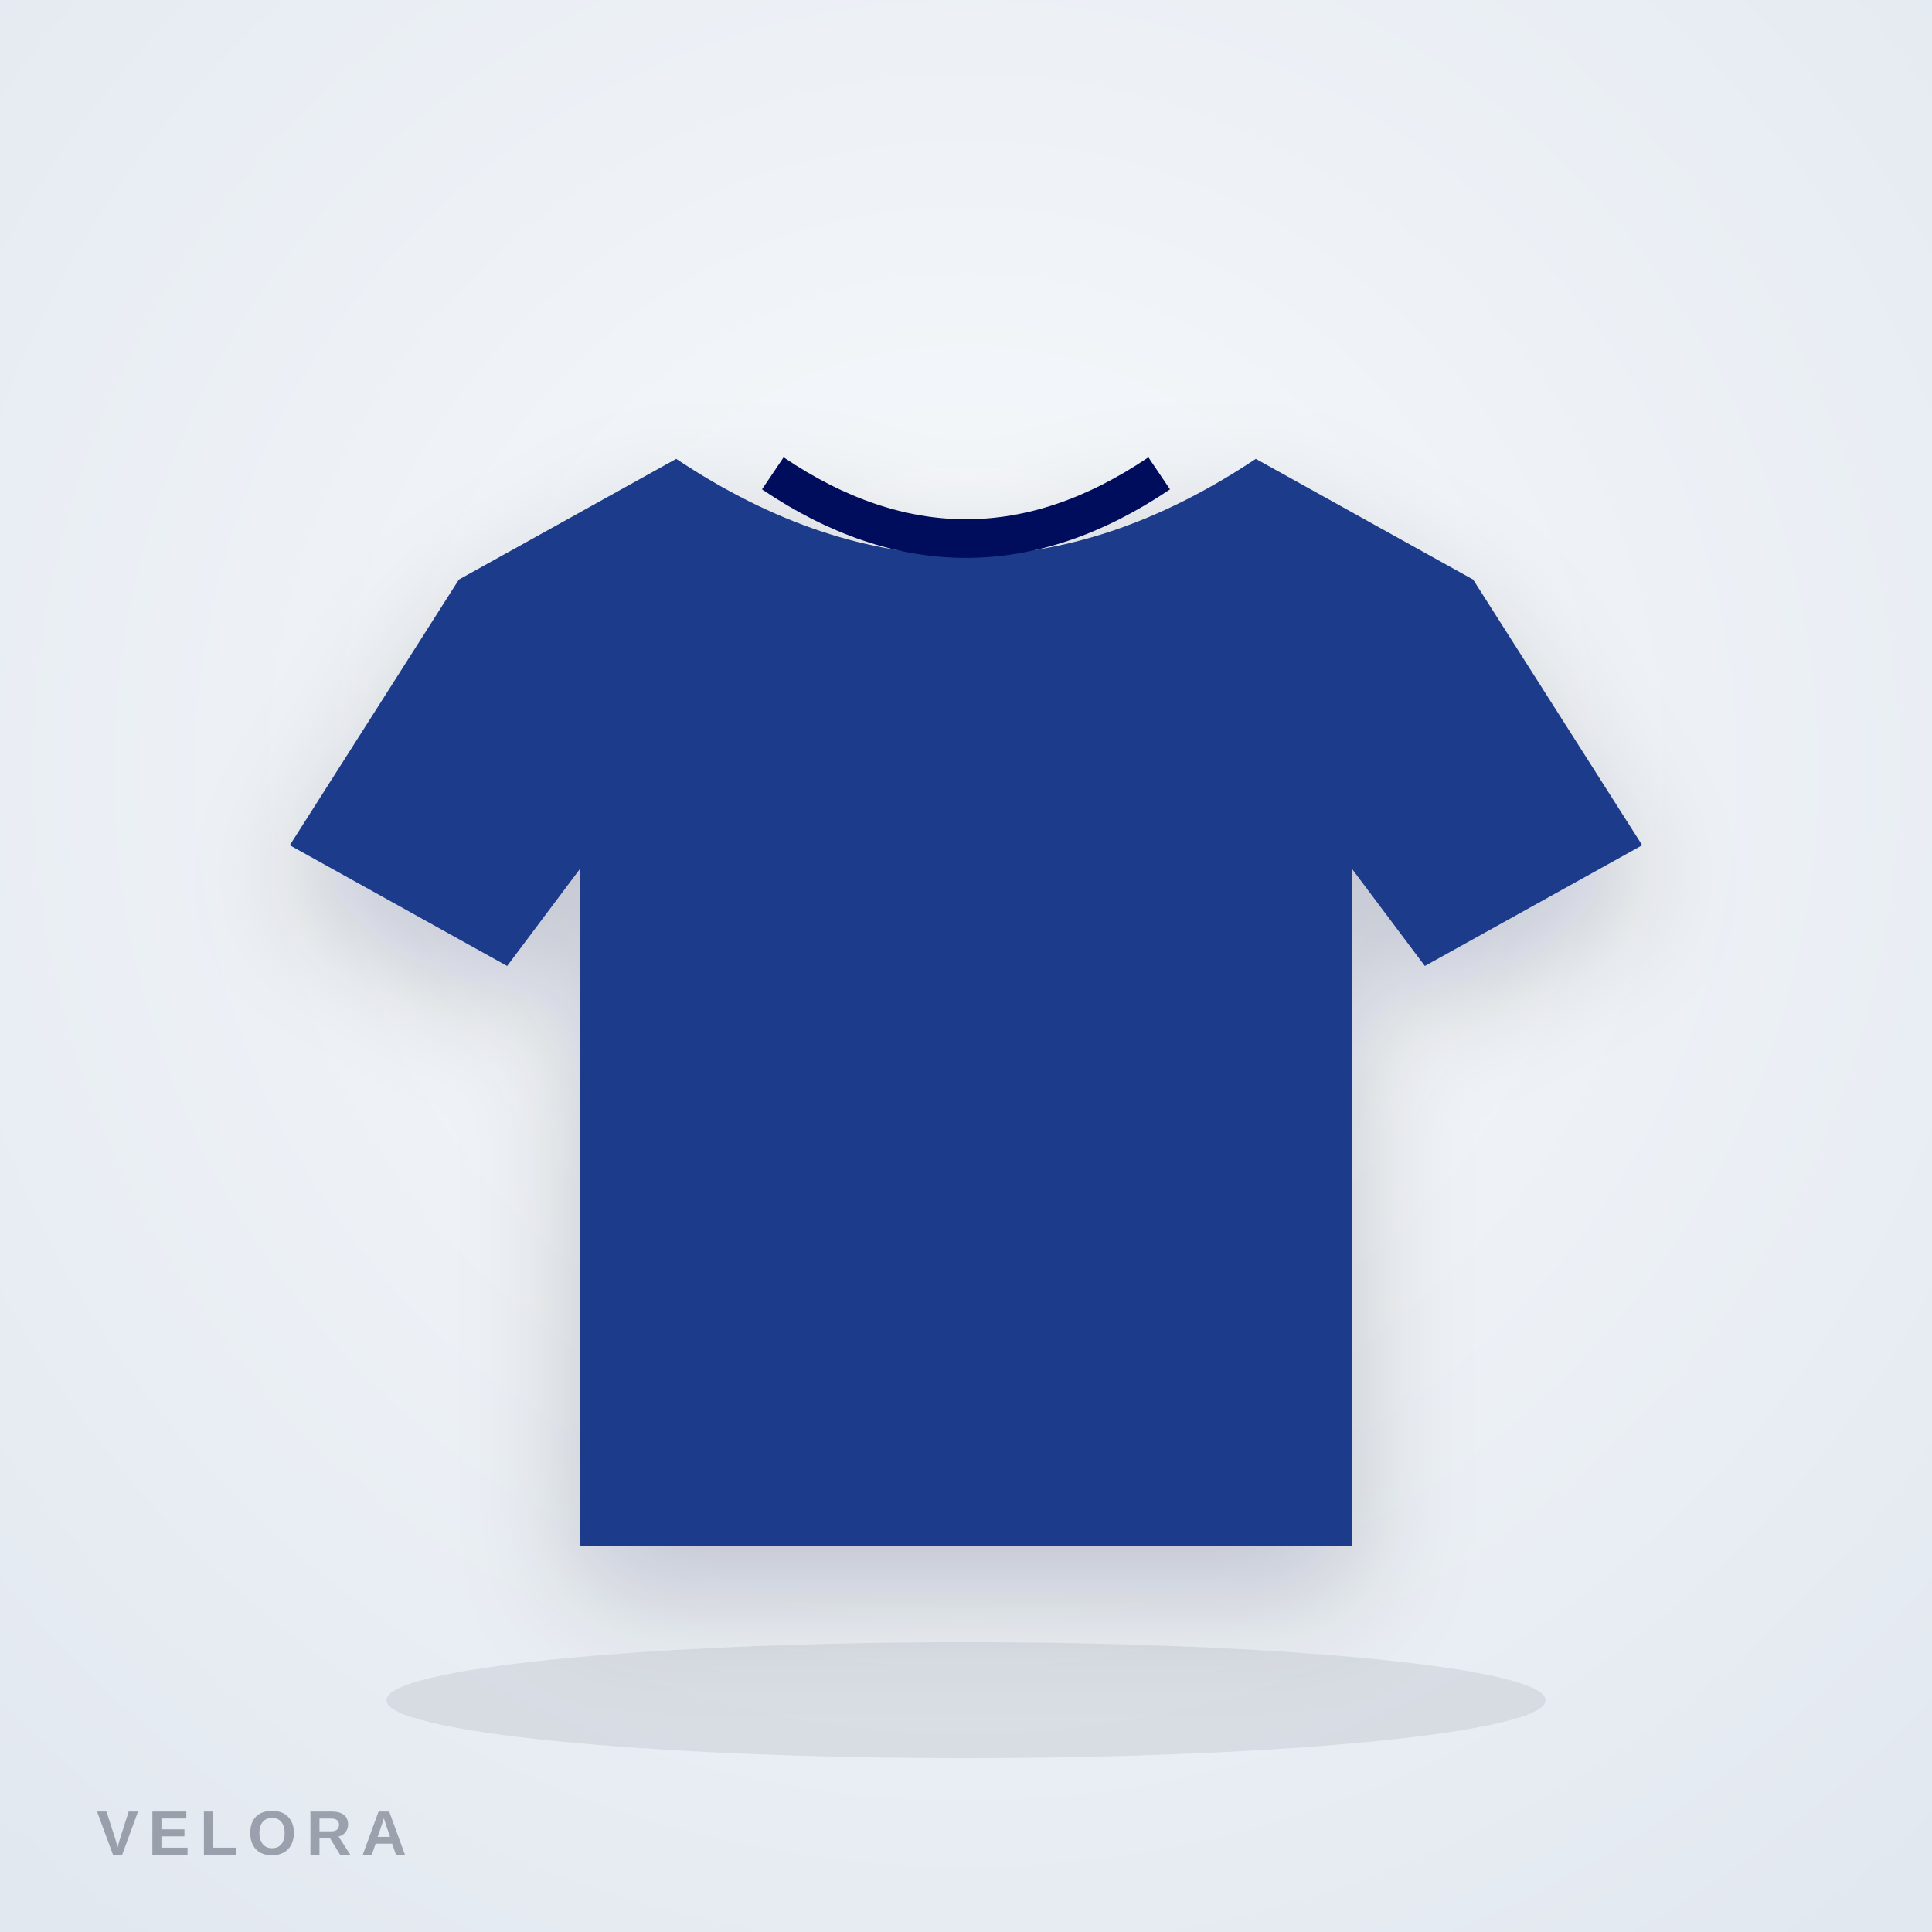
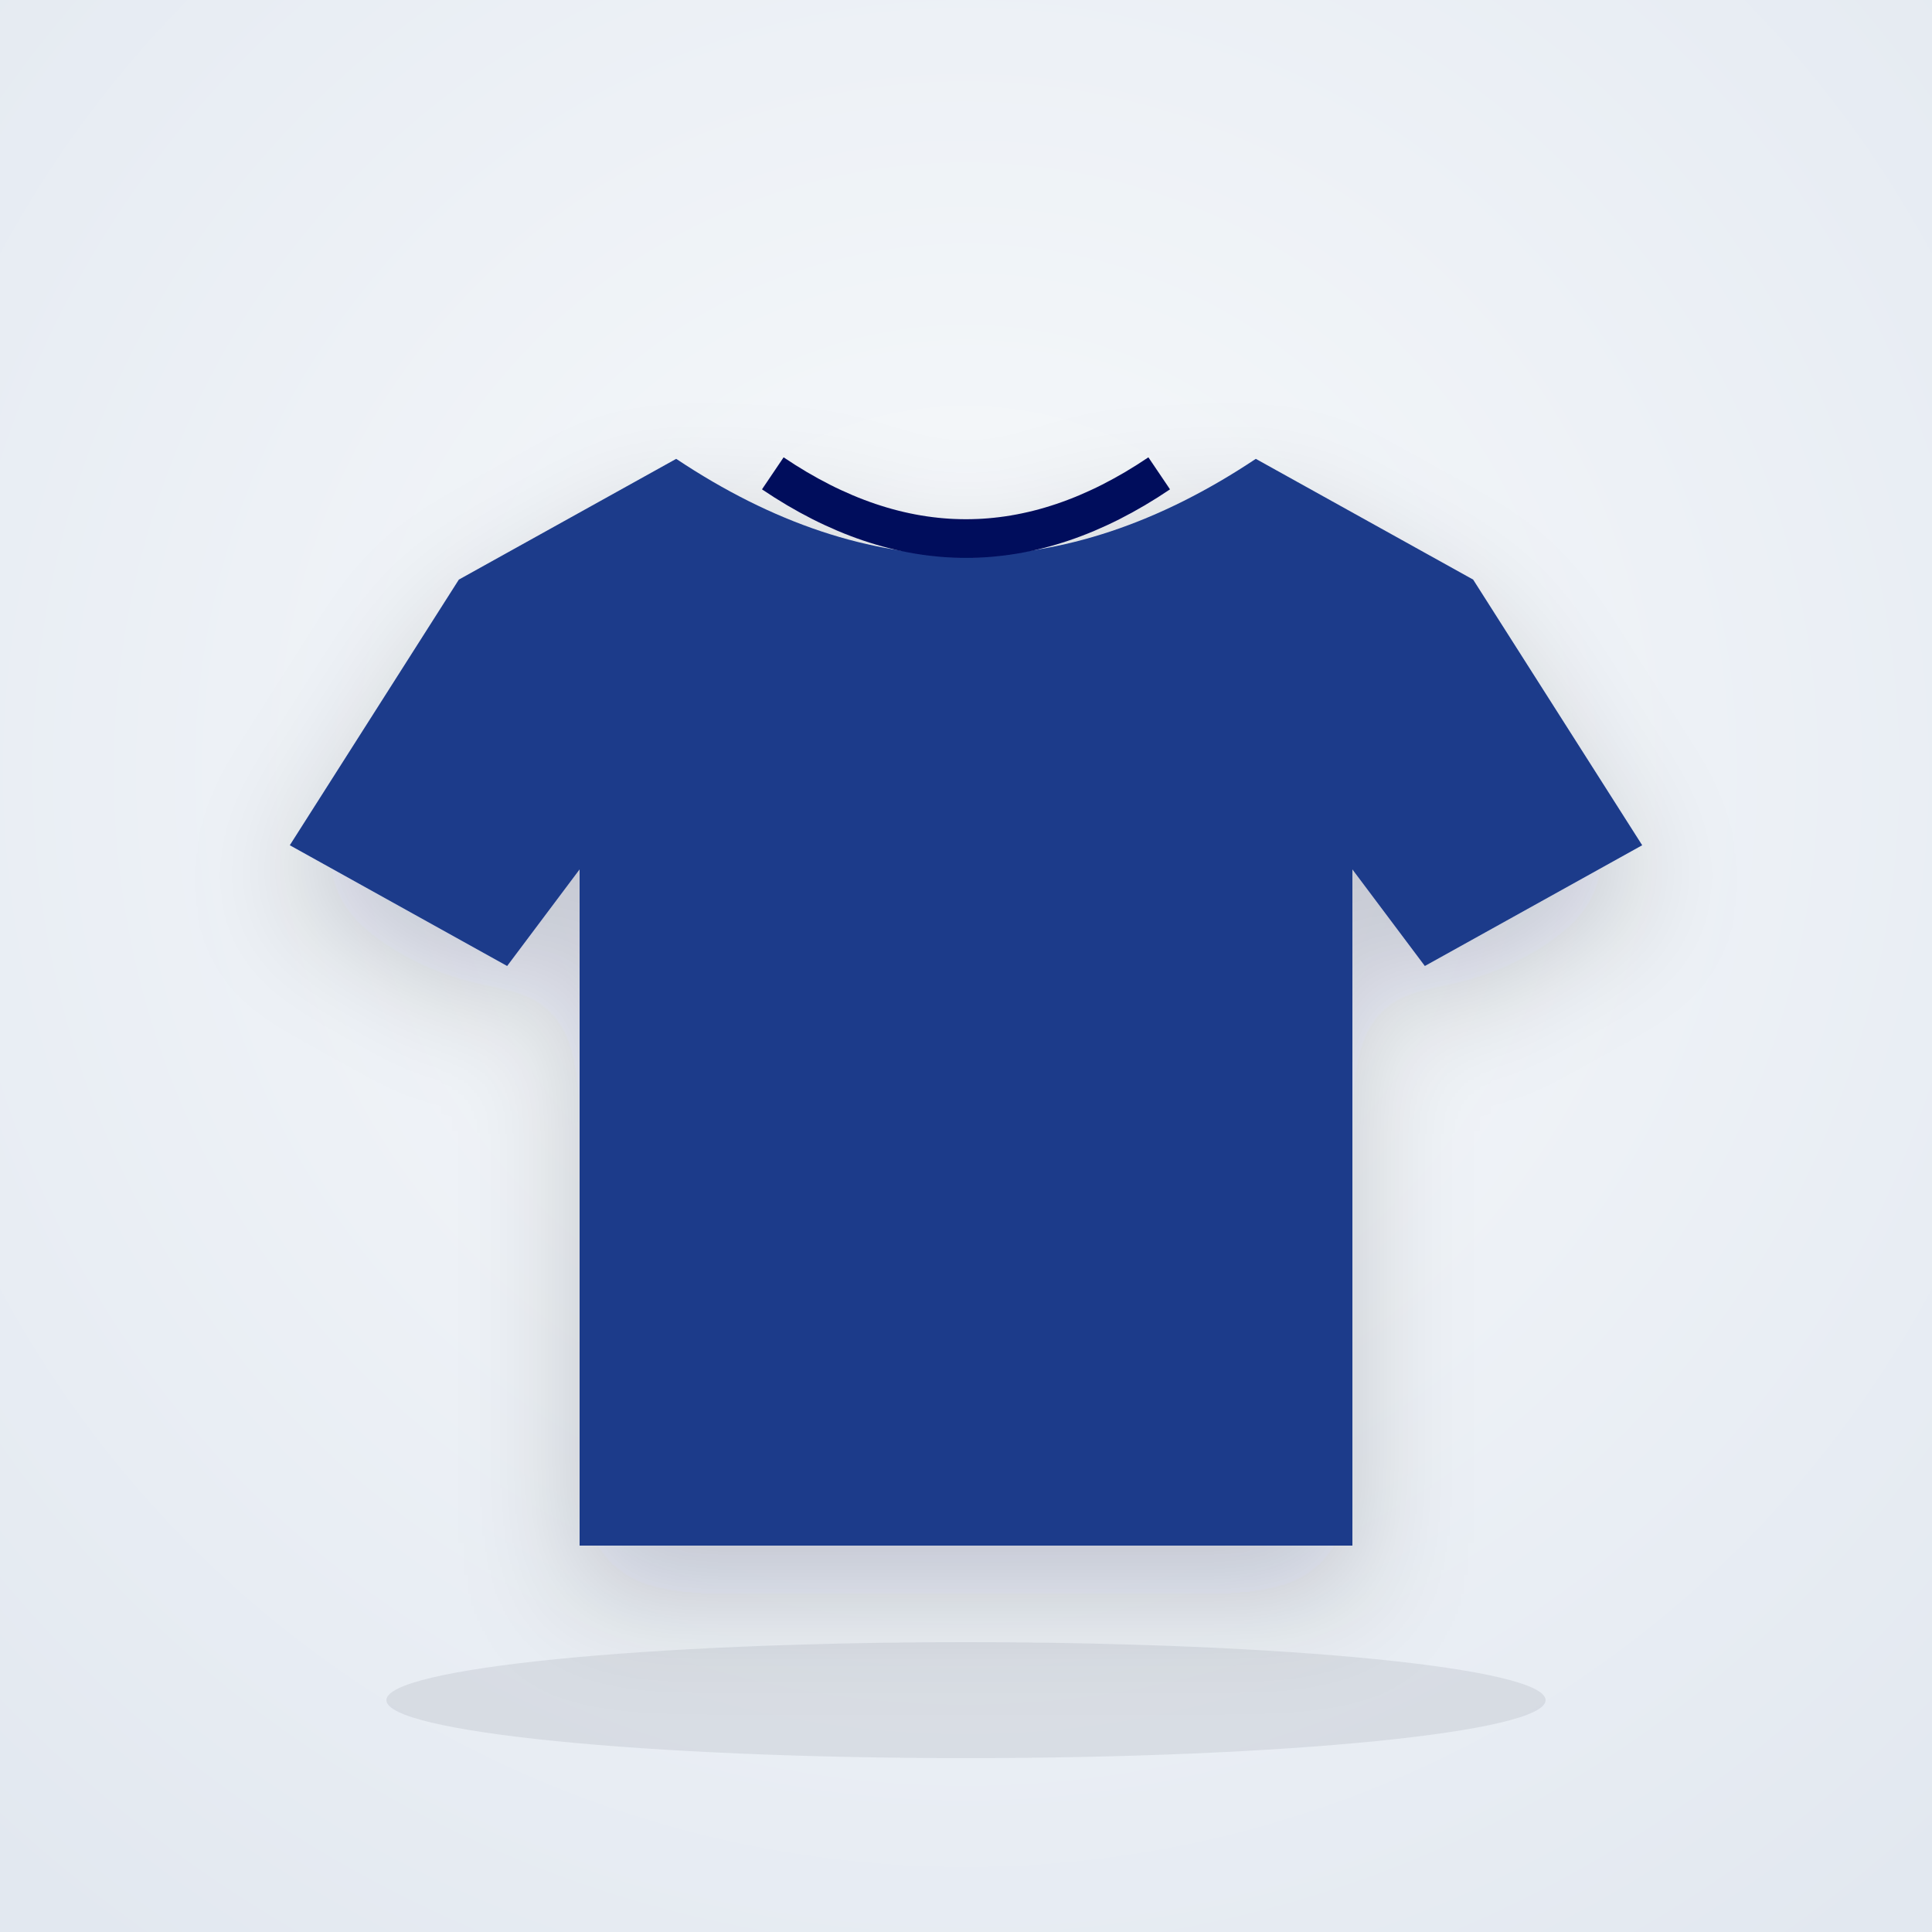
<svg xmlns="http://www.w3.org/2000/svg" viewBox="0 0 400 400" width="800" height="800">
  <defs>
    <radialGradient id="bg" cx="50%" cy="40%" r="75%">
      <stop offset="0" stop-color="#f8fafc" />
      <stop offset="1" stop-color="#e2e8f0" />
    </radialGradient>
    <linearGradient id="screen" x1="0" y1="0" x2="1" y2="1">
      <stop offset="0" stop-color="#6366f1" />
      <stop offset=".5" stop-color="#ec4899" />
      <stop offset="1" stop-color="#f59e0b" />
    </linearGradient>
    <filter id="sh" x="-20%" y="-20%" width="140%" height="140%">
      <feDropShadow dx="0" dy="10" stdDeviation="12" flood-color="#0f172a" flood-opacity=".18" />
    </filter>
  </defs>
  <rect width="400" height="400" fill="url(#bg)" />
  <ellipse cx="200" cy="352" rx="120" ry="12" fill="#0f172a" opacity=".08" />
  <g filter="url(#sh)" transform="translate(200 200) rotate(0) scale(1) translate(-200 -200)">
    <path d="M140 95 L95 120 L60 175 L105 200 L120 180 L120 320 L280 320 L280 180 L295 200 L340 175 L305 120 L260 95 Q200 135 140 95Z" fill="#1e3a8a" />
    <path d="M160 98 Q200 125 240 98" fill="none" stroke="#000c5c" stroke-width="8" />
  </g>
-   <text x="20" y="384" font-family="Arial, sans-serif" font-size="13" font-weight="700" letter-spacing="2" fill="#0f172a" opacity=".35">VELORA</text>
</svg>
